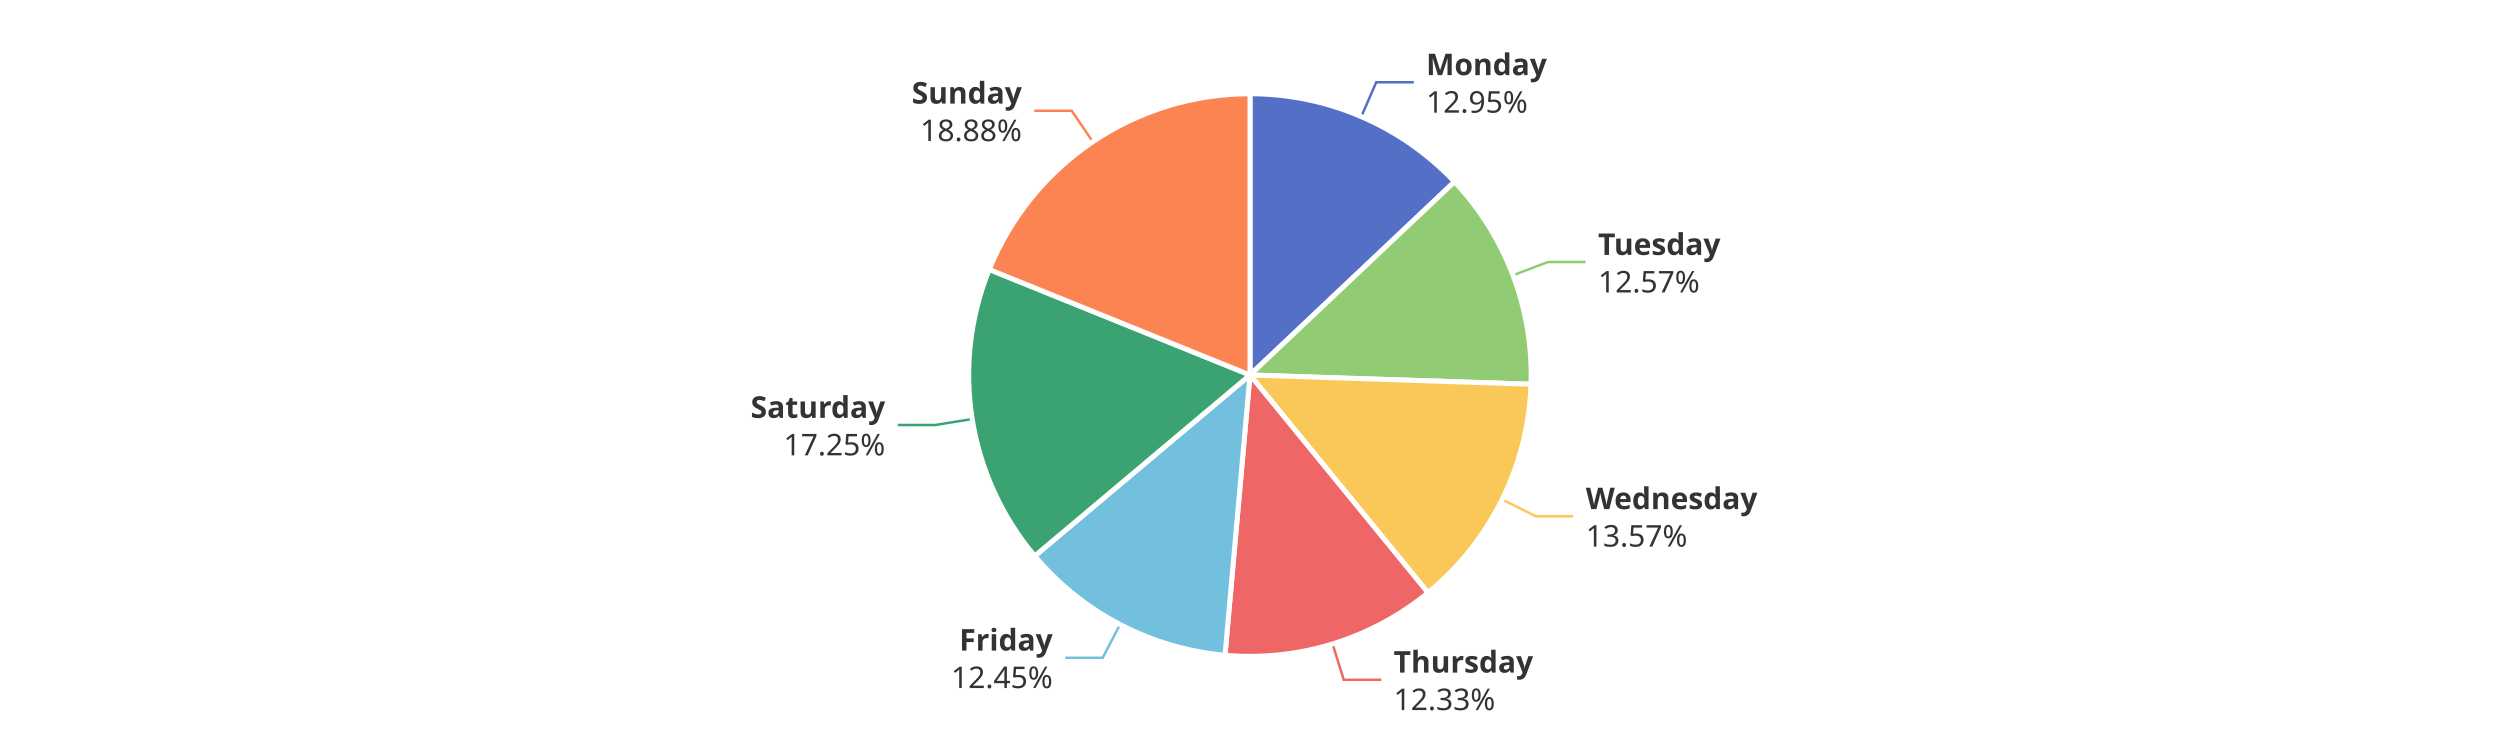
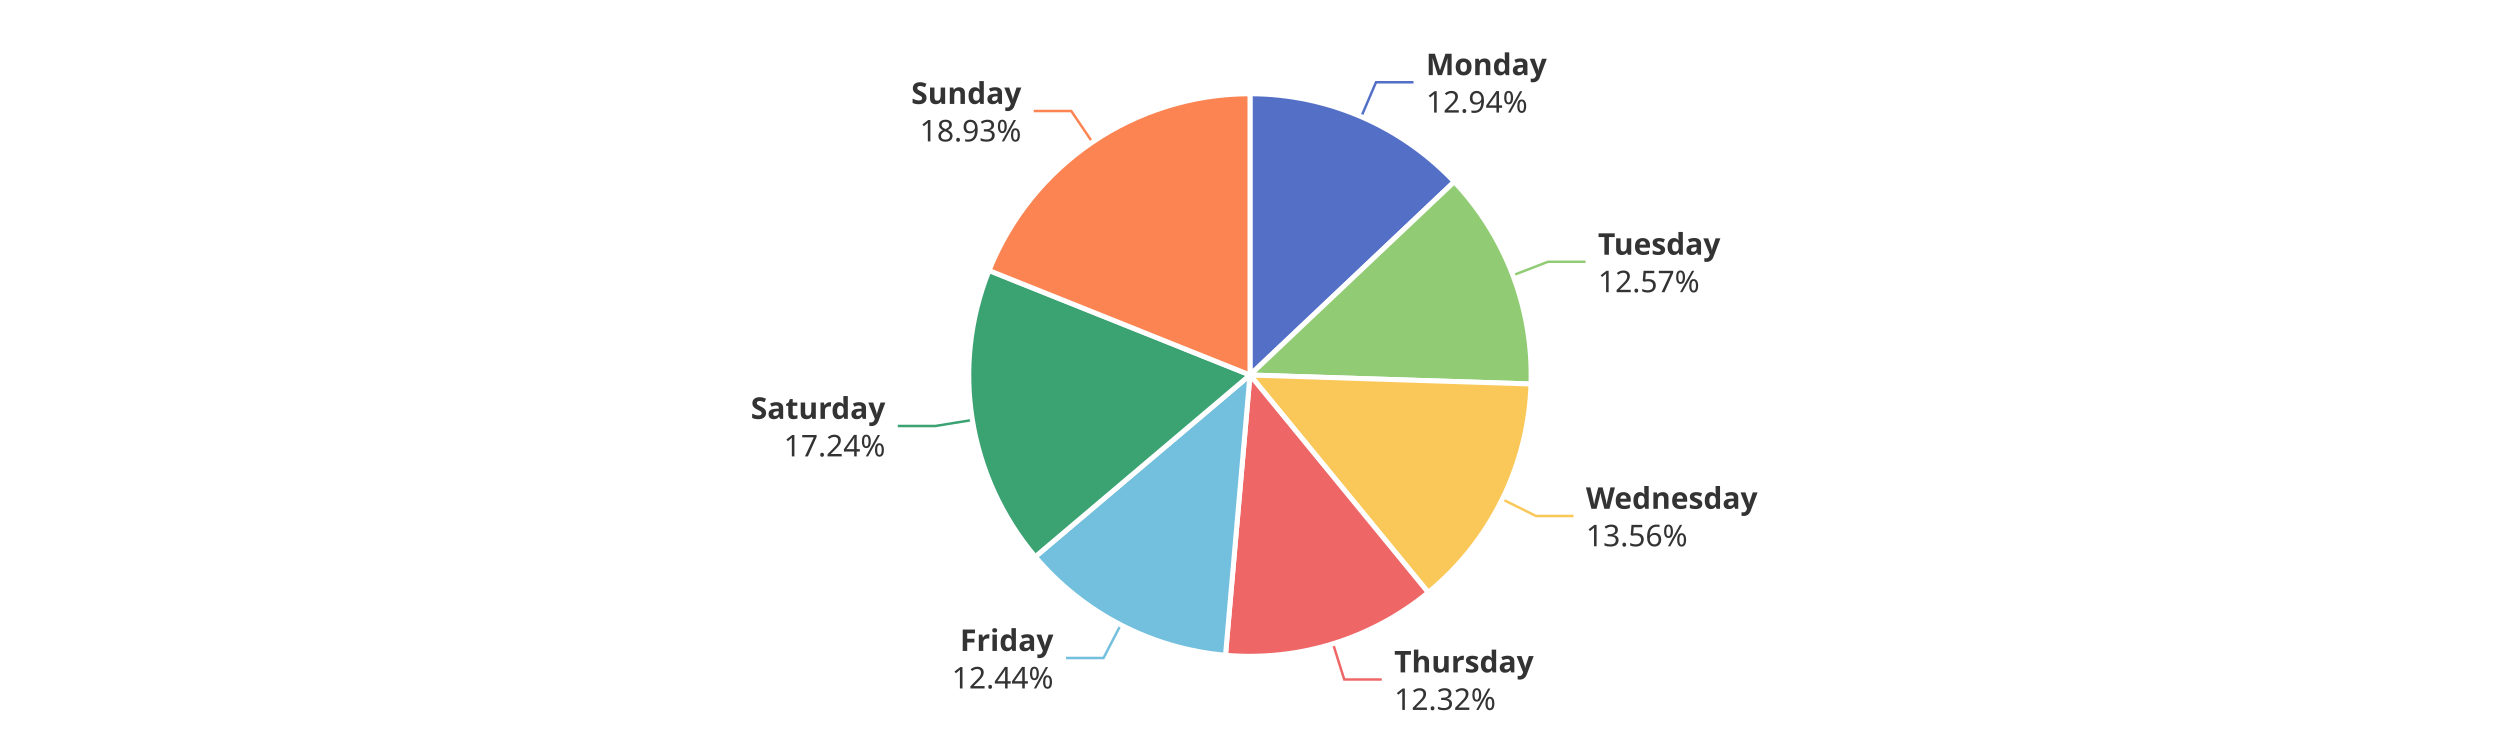
<svg xmlns="http://www.w3.org/2000/svg" width="1000" height="300" version="1.1" baseProfile="full" viewBox="0 0 1000 300">
  <rect width="1000" height="300" x="0" y="0" id="0" fill="#ffffff" />
-   <polyline points="544.5 46.7 550.5 32.9 565.5 32.9" fill="none" stroke="#5470c6" />
-   <polyline points="605.2 110.1 619.2 104.8 634.2 104.8" fill="none" stroke="#91cc75" />
-   <polyline points="600.9 199.8 614.3 206.5 629.3 206.5" fill="none" stroke="#fac858" />
-   <polyline points="533 257.5 537.5 271.9 552.5 271.9" fill="none" stroke="#ee6666" />
-   <polyline points="448 249.8 441.1 263.1 426.1 263.1" fill="none" stroke="#73c0de" />
-   <polyline points="388.9 167.6 374.1 170 359.1 170" fill="none" stroke="#3ba272" />
-   <polyline points="437.1 56.7 428.7 44.3 413.7 44.3" fill="none" stroke="#fc8452" />
-   <path d="M500 37.5A112.5 112.5 0 0 1 581.8 72.7L500 150Z" fill="#5470c6" stroke="#fff" stroke-width="2" stroke-linejoin="round" />
-   <path d="M581.8 72.7A112.5 112.5 0 0 1 612.4 153.7L500 150Z" fill="#91cc75" stroke="#fff" stroke-width="2" stroke-linejoin="round" />
-   <path d="M612.4 153.7A112.5 112.5 0 0 1 571.2 237.1L500 150Z" fill="#fac858" stroke="#fff" stroke-width="2" stroke-linejoin="round" />
-   <path d="M571.2 237.1A112.5 112.5 0 0 1 490 262.1L500 150Z" fill="#ee6666" stroke="#fff" stroke-width="2" stroke-linejoin="round" />
-   <path d="M490 262.1A112.5 112.5 0 0 1 413.9 222.4L500 150Z" fill="#73c0de" stroke="#fff" stroke-width="2" stroke-linejoin="round" />
-   <path d="M413.9 222.4A112.5 112.5 0 0 1 395.7 107.8L500 150Z" fill="#3ba272" stroke="#fff" stroke-width="2" stroke-linejoin="round" />
-   <path d="M395.7 107.8A112.5 112.5 0 0 1 500 37.5L500 150Z" fill="#fc8452" stroke="#fff" stroke-width="2" stroke-linejoin="round" />
-   <path d="M0 -15l42.8 0l0 30l-42.8 0Z" transform="translate(570.4525 32.9069)" fill="none" />
-   <text dominant-baseline="central" text-anchor="start" style="font-size:12px;font-family:sans-serif;font-weight:bold;" y="-7.5" transform="translate(570.4525 32.9069)" fill="#333" stroke="rgb(255,255,255)" stroke-width="2" paint-order="stroke" stroke-miterlimit="2">Monday</text>
-   <text dominant-baseline="central" text-anchor="start" style="font-size:12px;font-family:sans-serif;" y="7.5" transform="translate(570.4525 32.9069)" fill="#333" stroke="rgb(255,255,255)" stroke-width="2" paint-order="stroke" stroke-miterlimit="2">12.95%</text>
-   <path d="M0 -15l46.2 0l0 30l-46.2 0Z" transform="translate(639.2266 104.8196)" fill="none" />
-   <text dominant-baseline="central" text-anchor="start" style="font-size:12px;font-family:sans-serif;font-weight:bold;" y="-7.5" transform="translate(639.2266 104.8196)" fill="#333" stroke="rgb(255,255,255)" stroke-width="2" paint-order="stroke" stroke-miterlimit="2">Tuesday</text>
-   <text dominant-baseline="central" text-anchor="start" style="font-size:12px;font-family:sans-serif;" y="7.5" transform="translate(639.2266 104.8196)" fill="#333" stroke="rgb(255,255,255)" stroke-width="2" paint-order="stroke" stroke-miterlimit="2">12.57%</text>
-   <path d="M0 -15l63.6 0l0 30l-63.6 0Z" transform="translate(634.304 206.4876)" fill="none" />
-   <text dominant-baseline="central" text-anchor="start" style="font-size:12px;font-family:sans-serif;font-weight:bold;" y="-7.5" transform="translate(634.304 206.4876)" fill="#333" stroke="rgb(255,255,255)" stroke-width="2" paint-order="stroke" stroke-miterlimit="2">Wednesday</text>
-   <text dominant-baseline="central" text-anchor="start" style="font-size:12px;font-family:sans-serif;" y="7.5" transform="translate(634.304 206.4876)" fill="#333" stroke="rgb(255,255,255)" stroke-width="2" paint-order="stroke" stroke-miterlimit="2">13.57%</text>
-   <path d="M0 -15l50.2 0l0 30l-50.2 0Z" transform="translate(557.4519 271.8754)" fill="none" />
-   <text dominant-baseline="central" text-anchor="start" style="font-size:12px;font-family:sans-serif;font-weight:bold;" y="-7.5" transform="translate(557.4519 271.8754)" fill="#333" stroke="rgb(255,255,255)" stroke-width="2" paint-order="stroke" stroke-miterlimit="2">Thursday</text>
-   <text dominant-baseline="central" text-anchor="start" style="font-size:12px;font-family:sans-serif;" y="7.5" transform="translate(557.4519 271.8754)" fill="#333" stroke="rgb(255,255,255)" stroke-width="2" paint-order="stroke" stroke-miterlimit="2">12.33%</text>
-   <path d="M-40.9 -15l40.9 0l0 30l-40.9 0Z" transform="translate(421.0836 263.0713)" fill="none" />
-   <text dominant-baseline="central" text-anchor="end" style="font-size:12px;font-family:sans-serif;font-weight:bold;" y="-7.5" transform="translate(421.0836 263.0713)" fill="#333" stroke="rgb(255,255,255)" stroke-width="2" paint-order="stroke" stroke-miterlimit="2">Friday</text>
-   <text dominant-baseline="central" text-anchor="end" style="font-size:12px;font-family:sans-serif;" y="7.5" transform="translate(421.0836 263.0713)" fill="#333" stroke="rgb(255,255,255)" stroke-width="2" paint-order="stroke" stroke-miterlimit="2">12.45%</text>
-   <path d="M-48.2 -15l48.2 0l0 30l-48.2 0Z" transform="translate(354.076 169.985)" fill="none" />
-   <text dominant-baseline="central" text-anchor="end" style="font-size:12px;font-family:sans-serif;font-weight:bold;" y="-7.5" transform="translate(354.076 169.985)" fill="#333" stroke="rgb(255,255,255)" stroke-width="2" paint-order="stroke" stroke-miterlimit="2">Saturday</text>
-   <text dominant-baseline="central" text-anchor="end" style="font-size:12px;font-family:sans-serif;" y="7.5" transform="translate(354.076 169.985)" fill="#333" stroke="rgb(255,255,255)" stroke-width="2" paint-order="stroke" stroke-miterlimit="2">17.25%</text>
-   <path d="M-40.9 -15l40.9 0l0 30l-40.9 0Z" transform="translate(408.7324 44.2778)" fill="none" />
-   <text dominant-baseline="central" text-anchor="end" style="font-size:12px;font-family:sans-serif;font-weight:bold;" y="-7.5" transform="translate(408.7324 44.2778)" fill="#333" stroke="rgb(255,255,255)" stroke-width="2" paint-order="stroke" stroke-miterlimit="2">Sunday</text>
-   <text dominant-baseline="central" text-anchor="end" style="font-size:12px;font-family:sans-serif;" y="7.5" transform="translate(408.7324 44.2778)" fill="#333" stroke="rgb(255,255,255)" stroke-width="2" paint-order="stroke" stroke-miterlimit="2">18.88%</text>
+   <polyline points="544.5 46.7 550.4 32.9 565.4 32.9" fill="none" stroke="#5470c6" />
+   <polyline points="605.2 110.1 619.2 104.7 634.2 104.7" fill="none" stroke="#91cc75" />
+   <polyline points="600.9 199.7 614.4 206.4 629.4 206.4" fill="none" stroke="#fac858" />
+   <polyline points="533.2 257.5 537.7 271.8 552.7 271.8" fill="none" stroke="#ee6666" />
+   <polyline points="448.3 249.9 441.4 263.2 426.4 263.2" fill="none" stroke="#73c0de" />
+   <polyline points="388.9 168 374.1 170.4 359.1 170.4" fill="none" stroke="#3ba272" />
+   <polyline points="436.9 56.8 428.5 44.4 413.5 44.4" fill="none" stroke="#fc8452" />
+   <path d="M500 37.5A112.5 112.5 0 0 1 581.7 72.7L500 150Z" fill="#5470c6" stroke="#fff" stroke-width="2" stroke-linejoin="round" />
+   <path d="M581.7 72.7A112.5 112.5 0 0 1 612.4 153.6L500 150Z" fill="#91cc75" stroke="#fff" stroke-width="2" stroke-linejoin="round" />
+   <path d="M612.4 153.6A112.5 112.5 0 0 1 571.3 237L500 150Z" fill="#fac858" stroke="#fff" stroke-width="2" stroke-linejoin="round" />
+   <path d="M571.3 237A112.5 112.5 0 0 1 490.2 262.1L500 150Z" fill="#ee6666" stroke="#fff" stroke-width="2" stroke-linejoin="round" />
+   <path d="M490.2 262.1A112.5 112.5 0 0 1 414.1 222.7L500 150Z" fill="#73c0de" stroke="#fff" stroke-width="2" stroke-linejoin="round" />
+   <path d="M414.1 222.7A112.5 112.5 0 0 1 395.6 108.2L500 150Z" fill="#3ba272" stroke="#fff" stroke-width="2" stroke-linejoin="round" />
+   <path d="M395.6 108.2A112.5 112.5 0 0 1 500 37.5L500 150Z" fill="#fc8452" stroke="#fff" stroke-width="2" stroke-linejoin="round" />
+   <path d="M0 -15l42.8 0l0 30l-42.8 0Z" transform="translate(570.4109 32.889)" fill="none" />
+   <text dominant-baseline="central" text-anchor="start" style="font-size:12px;font-family:sans-serif;font-weight:bold;" y="-7.5" transform="translate(570.4109 32.889)" fill="#333" stroke="rgb(255,255,255)" stroke-width="2" paint-order="stroke" stroke-miterlimit="2">Monday</text>
+   <text dominant-baseline="central" text-anchor="start" style="font-size:12px;font-family:sans-serif;" y="7.5" transform="translate(570.4109 32.889)" fill="#333" stroke="rgb(255,255,255)" stroke-width="2" paint-order="stroke" stroke-miterlimit="2">12.94%</text>
+   <path d="M0 -15l46.2 0l0 30l-46.2 0Z" transform="translate(639.1927 104.7303)" fill="none" />
+   <text dominant-baseline="central" text-anchor="start" style="font-size:12px;font-family:sans-serif;font-weight:bold;" y="-7.5" transform="translate(639.1927 104.7303)" fill="#333" stroke="rgb(255,255,255)" stroke-width="2" paint-order="stroke" stroke-miterlimit="2">Tuesday</text>
+   <text dominant-baseline="central" text-anchor="start" style="font-size:12px;font-family:sans-serif;" y="7.5" transform="translate(639.1927 104.7303)" fill="#333" stroke="rgb(255,255,255)" stroke-width="2" paint-order="stroke" stroke-miterlimit="2">12.57%</text>
+   <path d="M0 -15l63.6 0l0 30l-63.6 0Z" transform="translate(634.3686 206.3566)" fill="none" />
+   <text dominant-baseline="central" text-anchor="start" style="font-size:12px;font-family:sans-serif;font-weight:bold;" y="-7.5" transform="translate(634.3686 206.3566)" fill="#333" stroke="rgb(255,255,255)" stroke-width="2" paint-order="stroke" stroke-miterlimit="2">Wednesday</text>
+   <text dominant-baseline="central" text-anchor="start" style="font-size:12px;font-family:sans-serif;" y="7.5" transform="translate(634.3686 206.3566)" fill="#333" stroke="rgb(255,255,255)" stroke-width="2" paint-order="stroke" stroke-miterlimit="2">13.56%</text>
+   <path d="M0 -15l50.2 0l0 30l-50.2 0Z" transform="translate(557.6779 271.8057)" fill="none" />
+   <text dominant-baseline="central" text-anchor="start" style="font-size:12px;font-family:sans-serif;font-weight:bold;" y="-7.5" transform="translate(557.6779 271.8057)" fill="#333" stroke="rgb(255,255,255)" stroke-width="2" paint-order="stroke" stroke-miterlimit="2">Thursday</text>
+   <text dominant-baseline="central" text-anchor="start" style="font-size:12px;font-family:sans-serif;" y="7.5" transform="translate(557.6779 271.8057)" fill="#333" stroke="rgb(255,255,255)" stroke-width="2" paint-order="stroke" stroke-miterlimit="2">12.32%</text>
+   <path d="M-40.9 -15l40.9 0l0 30l-40.9 0Z" transform="translate(421.3734 263.2218)" fill="none" />
+   <text dominant-baseline="central" text-anchor="end" style="font-size:12px;font-family:sans-serif;font-weight:bold;" y="-7.5" transform="translate(421.3734 263.2218)" fill="#333" stroke="rgb(255,255,255)" stroke-width="2" paint-order="stroke" stroke-miterlimit="2">Friday</text>
+   <text dominant-baseline="central" text-anchor="end" style="font-size:12px;font-family:sans-serif;" y="7.5" transform="translate(421.3734 263.2218)" fill="#333" stroke="rgb(255,255,255)" stroke-width="2" paint-order="stroke" stroke-miterlimit="2">12.44%</text>
+   <path d="M-48.2 -15l48.2 0l0 30l-48.2 0Z" transform="translate(354.1423 170.3982)" fill="none" />
+   <text dominant-baseline="central" text-anchor="end" style="font-size:12px;font-family:sans-serif;font-weight:bold;" y="-7.5" transform="translate(354.1423 170.3982)" fill="#333" stroke="rgb(255,255,255)" stroke-width="2" paint-order="stroke" stroke-miterlimit="2">Saturday</text>
+   <text dominant-baseline="central" text-anchor="end" style="font-size:12px;font-family:sans-serif;" y="7.5" transform="translate(354.1423 170.3982)" fill="#333" stroke="rgb(255,255,255)" stroke-width="2" paint-order="stroke" stroke-miterlimit="2">17.24%</text>
+   <path d="M-40.9 -15l40.9 0l0 30l-40.9 0Z" transform="translate(408.5396 44.4081)" fill="none" />
+   <text dominant-baseline="central" text-anchor="end" style="font-size:12px;font-family:sans-serif;font-weight:bold;" y="-7.5" transform="translate(408.5396 44.4081)" fill="#333" stroke="rgb(255,255,255)" stroke-width="2" paint-order="stroke" stroke-miterlimit="2">Sunday</text>
+   <text dominant-baseline="central" text-anchor="end" style="font-size:12px;font-family:sans-serif;" y="7.5" transform="translate(408.5396 44.4081)" fill="#333" stroke="rgb(255,255,255)" stroke-width="2" paint-order="stroke" stroke-miterlimit="2">18.93%</text>
</svg>
